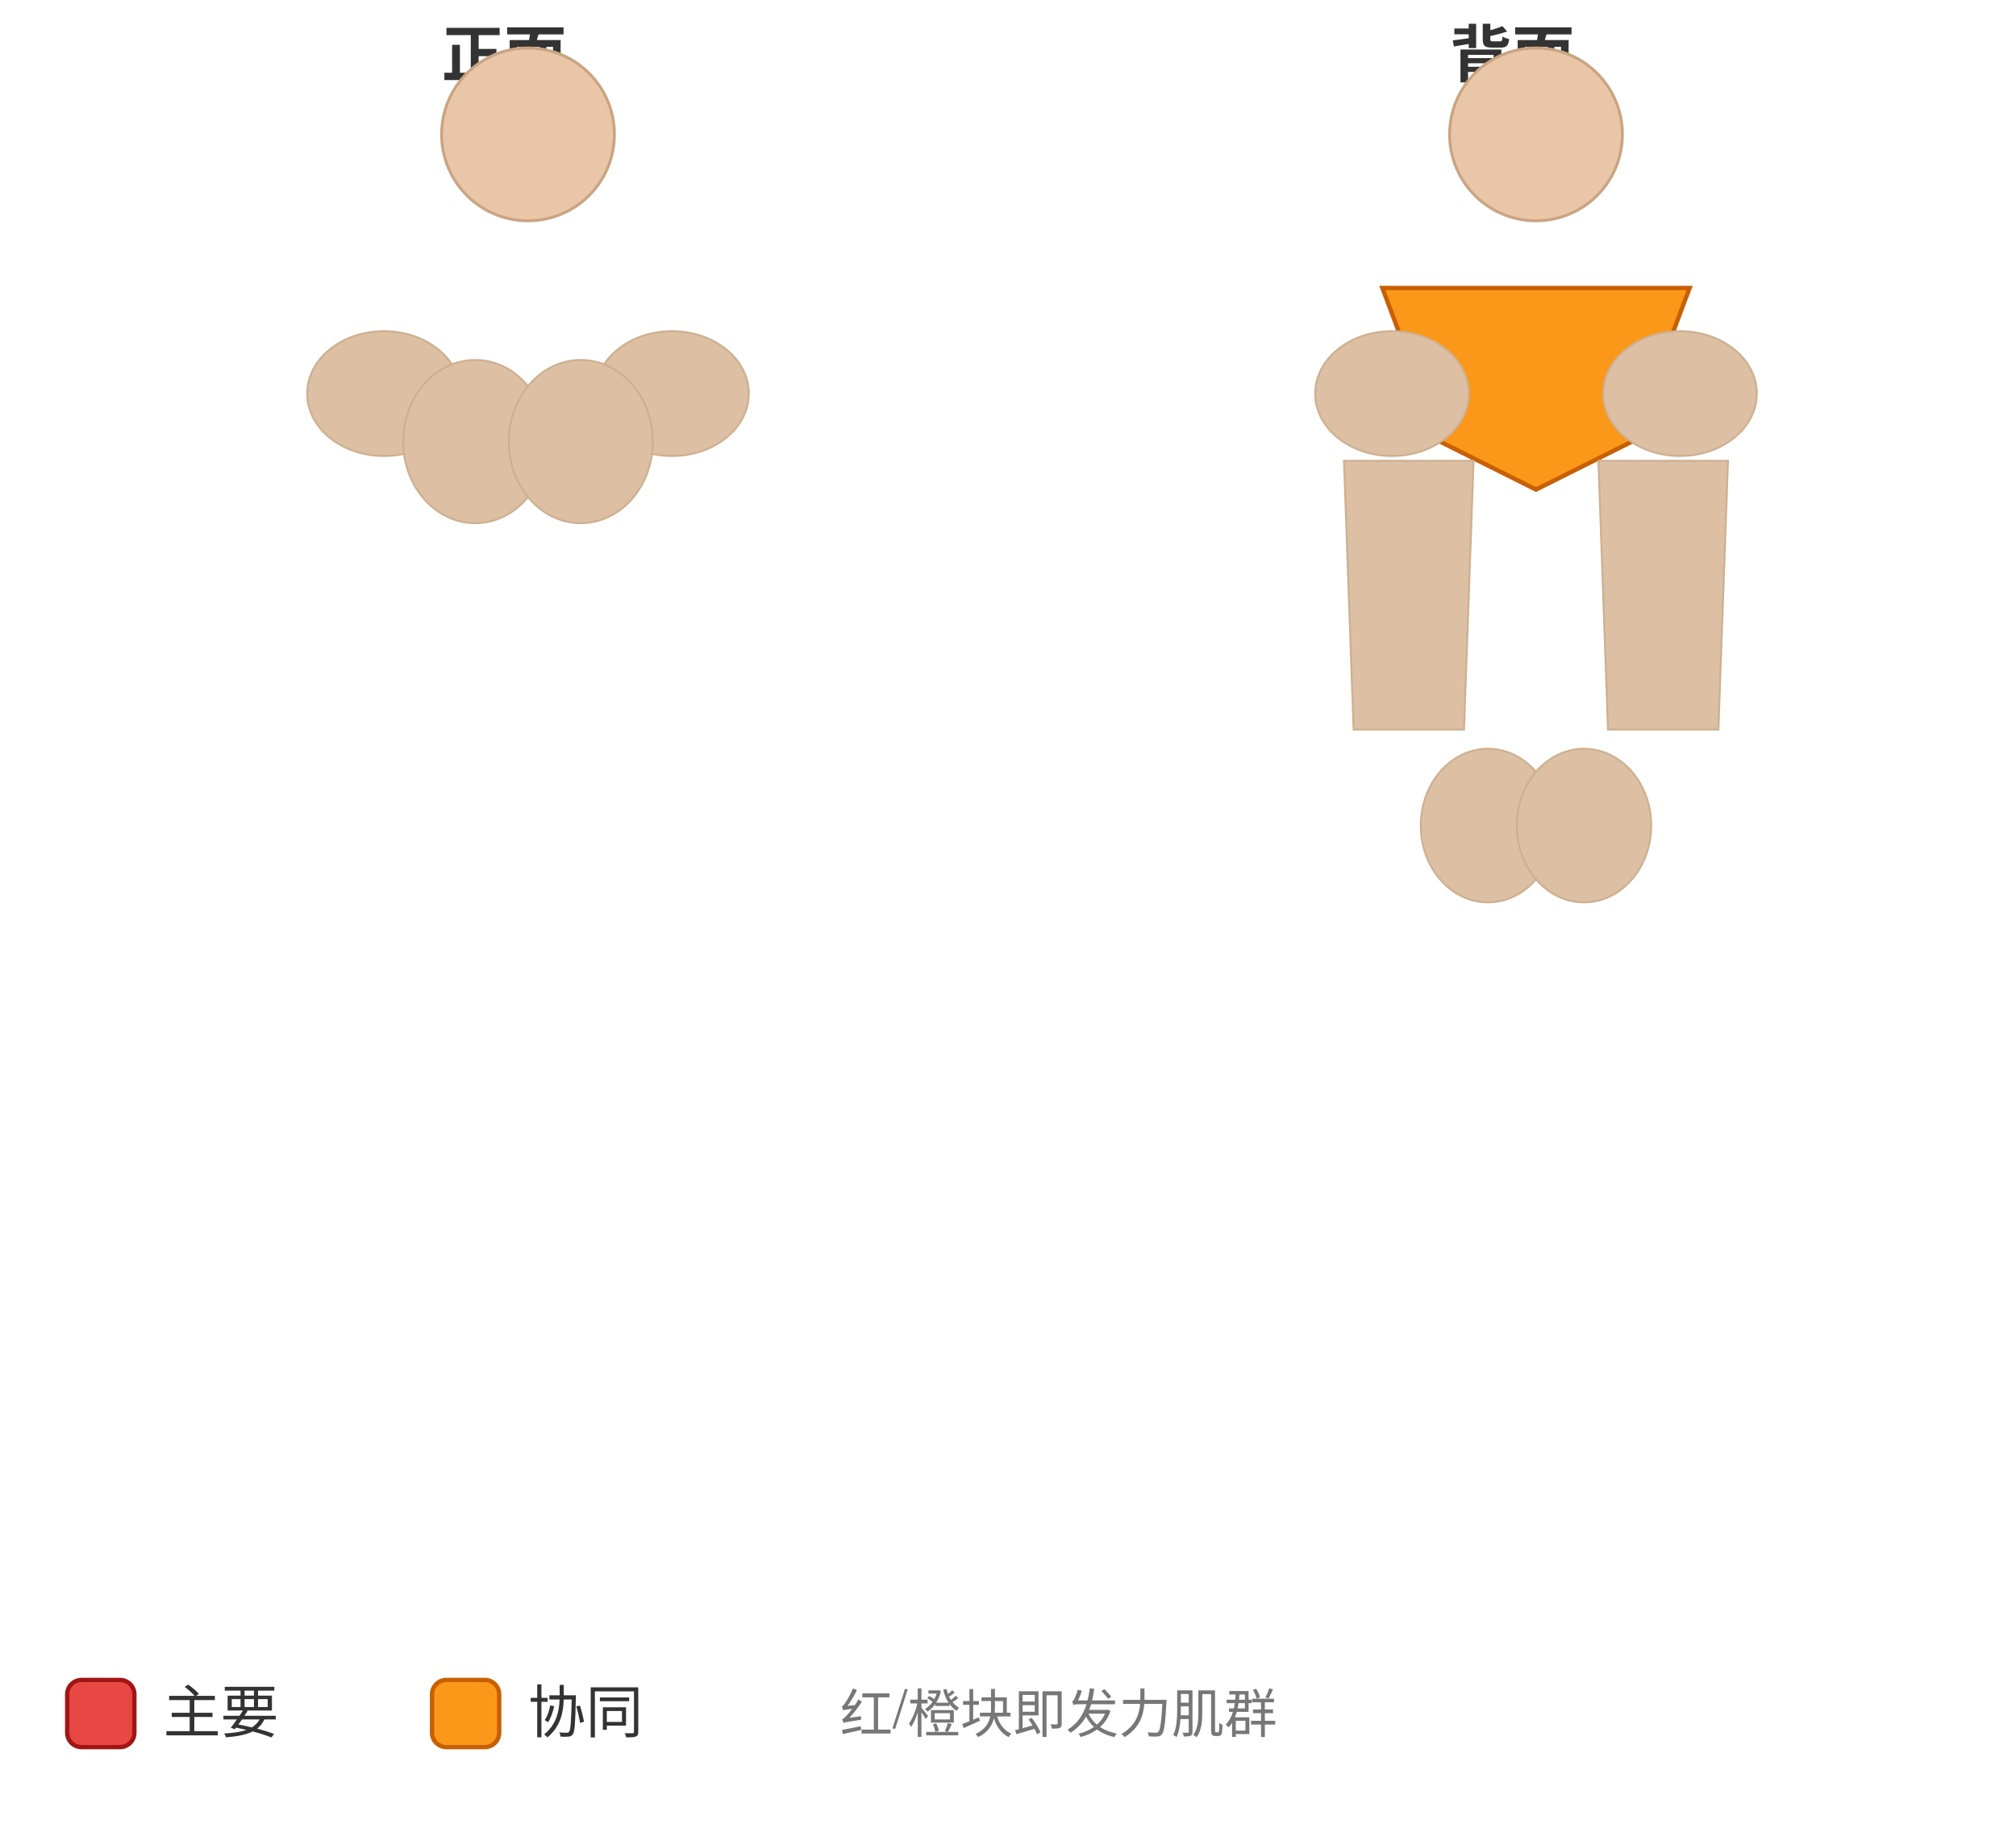
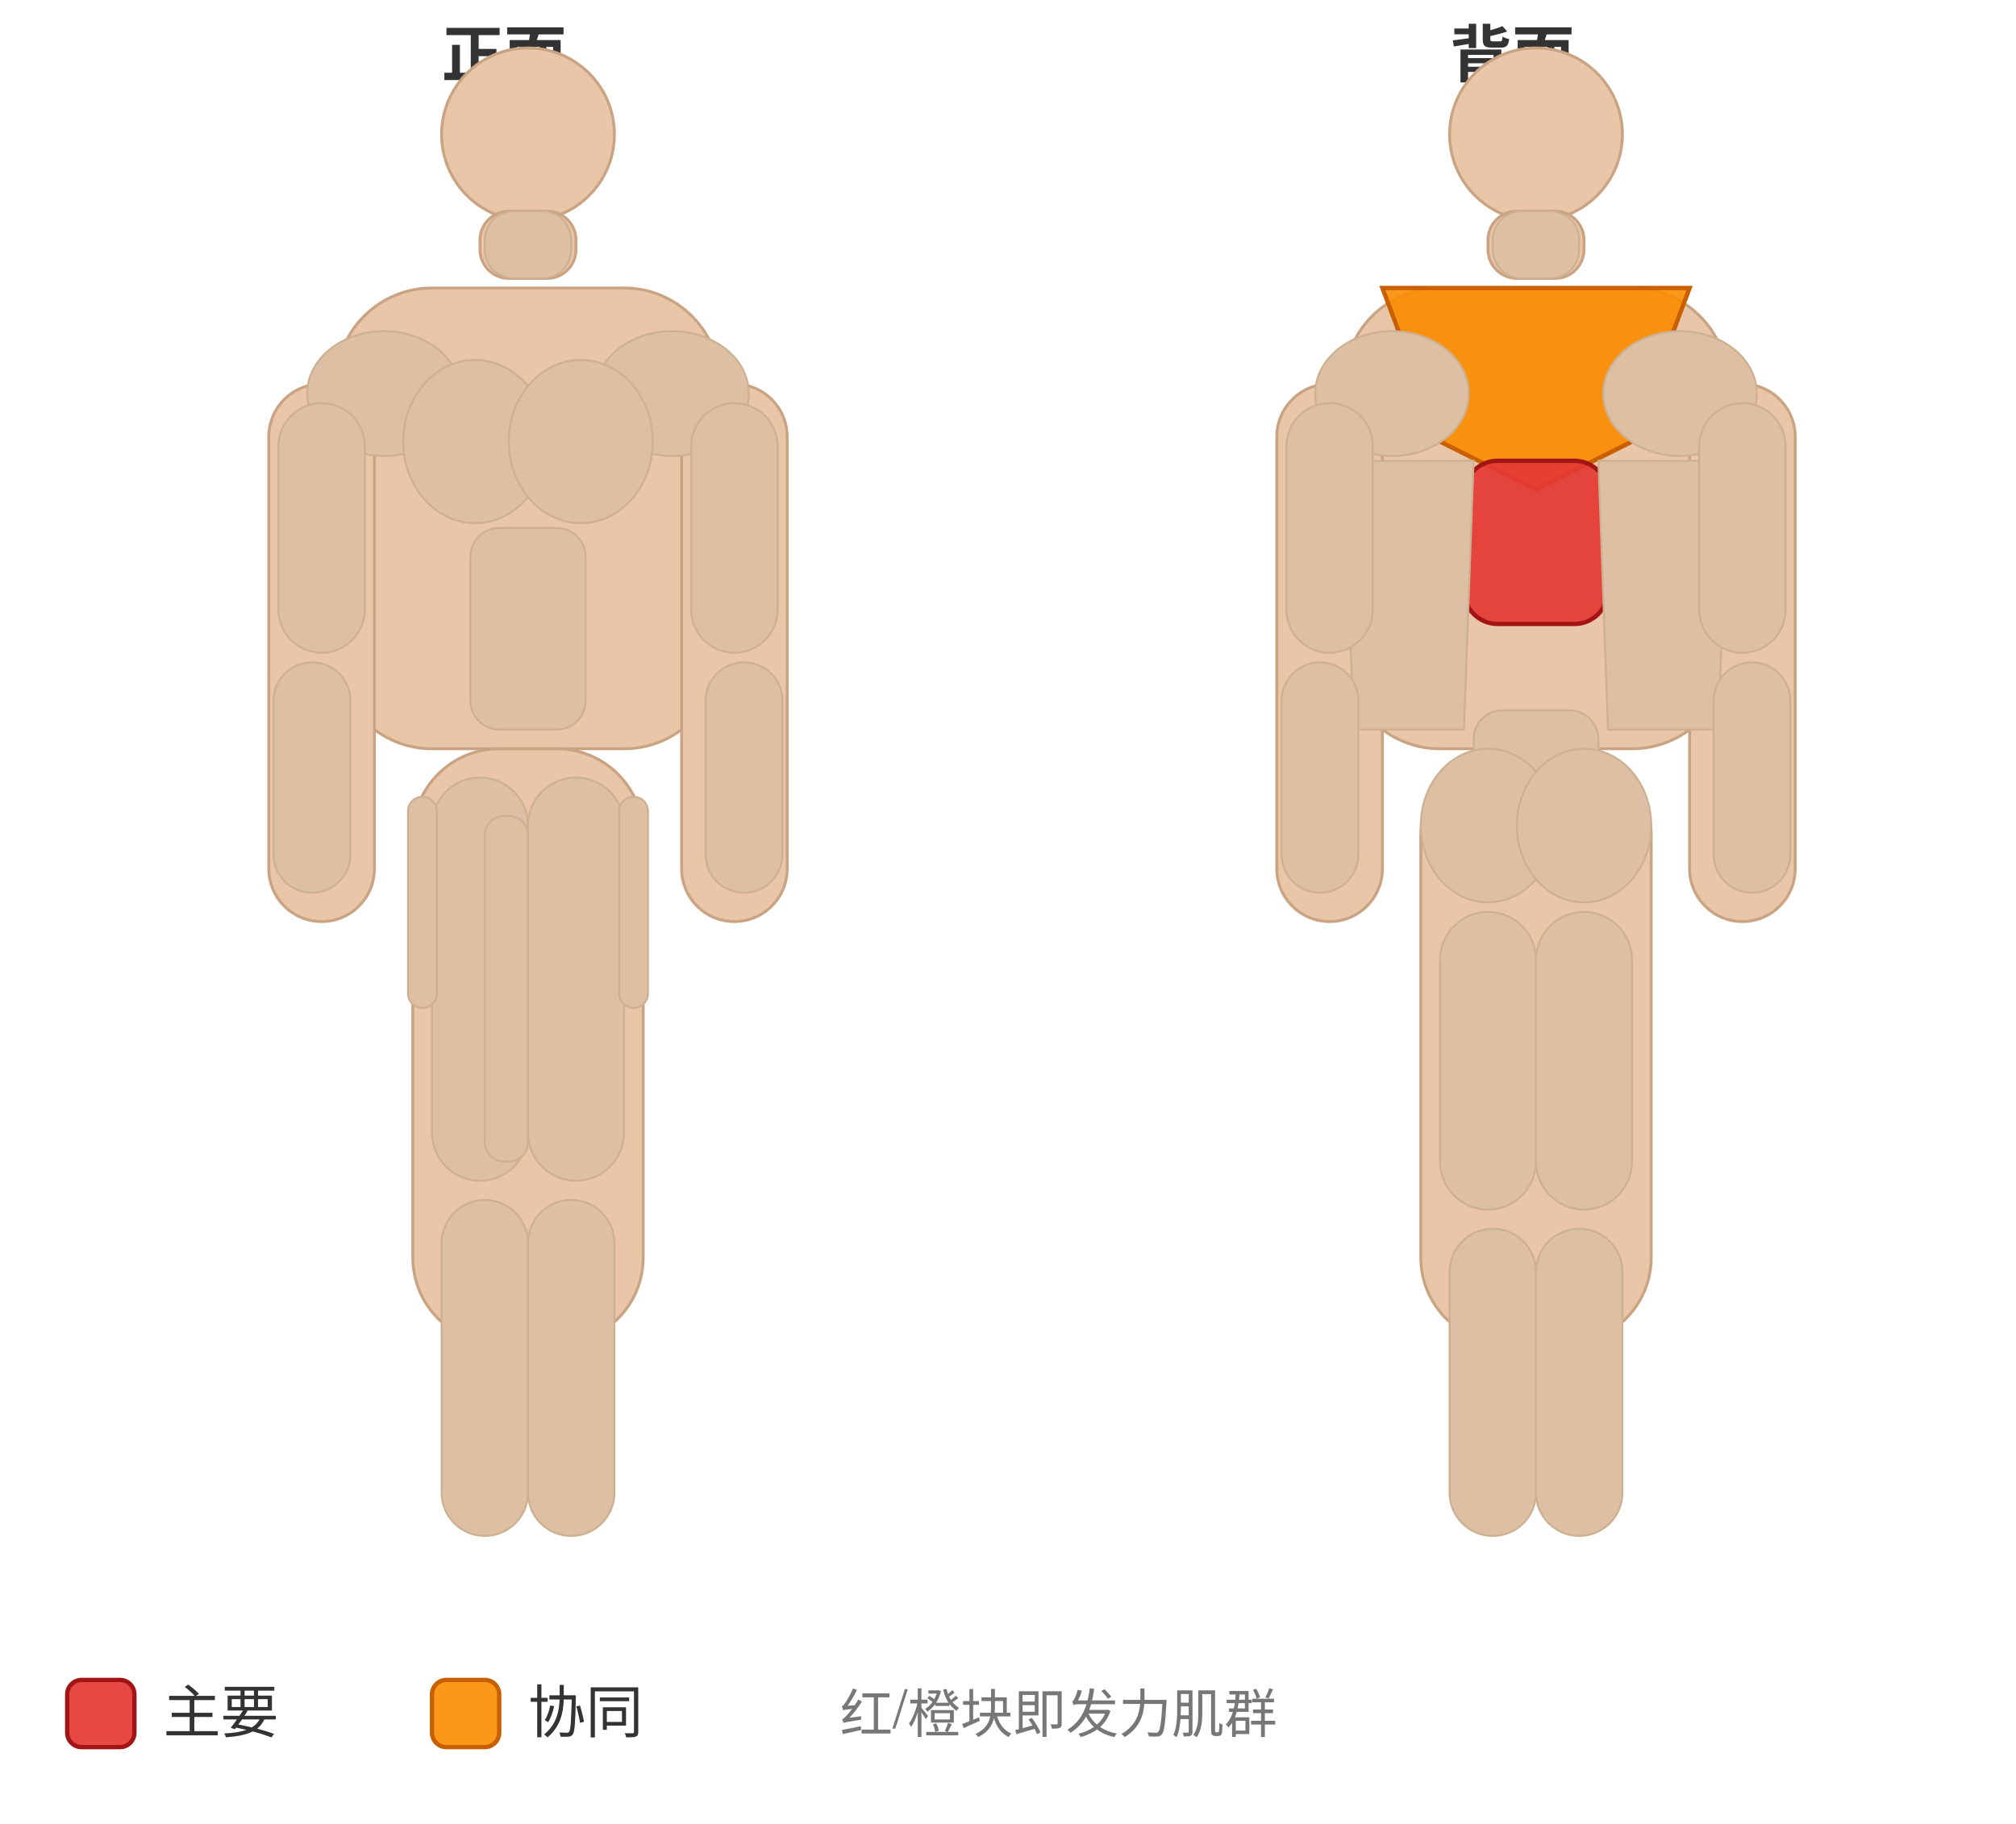
- <svg xmlns="http://www.w3.org/2000/svg" viewBox="0 0 420 380" font-family="-apple-system,Segoe UI,Helvetica,Arial,sans-serif">
+ <svg xmlns="http://www.w3.org/2000/svg" viewBox="0 0 420 380" width="420" height="380" font-family="-apple-system,Segoe UI,Helvetica,Arial,sans-serif">
  <rect width="420" height="380" fill="#ffffff" />
  <text x="105" y="16" font-size="13" font-weight="700" text-anchor="middle" fill="#333">正面</text>
  <text x="315" y="16" font-size="13" font-weight="700" text-anchor="middle" fill="#333">背面</text>
  <g transform="translate(10,0)">
    <circle fill="#e9c6a8" stroke="#caa482" stroke-width="0.6" cx="100" cy="28" r="18" />
-     <rect fill="#e9c6a8" stroke="#caa482" stroke-width="0.6" x="90" y="44" w="20" h="14" rx="6" />
-     <rect fill="#e9c6a8" stroke="#caa482" stroke-width="0.6" x="60" y="60" w="80" h="96" rx="20" />
-     <rect fill="#e9c6a8" stroke="#caa482" stroke-width="0.6" x="46" y="80" w="22" h="112" rx="11" />
-     <rect fill="#e9c6a8" stroke="#caa482" stroke-width="0.6" x="132" y="80" w="22" h="112" rx="11" />
-     <rect fill="#e9c6a8" stroke="#caa482" stroke-width="0.6" x="76" y="156" w="48" h="124" rx="18" />
-     <rect fill="#ddc0a4" stroke="#cdb090" stroke-width="0.4" x="91" y="44" w="18" h="14" rx="6" />
+     <rect fill="#e9c6a8" stroke="#caa482" stroke-width="0.6" x="90" y="44" width="20" height="14" rx="6" />
+     <rect fill="#e9c6a8" stroke="#caa482" stroke-width="0.6" x="60" y="60" width="80" height="96" rx="20" />
+     <rect fill="#e9c6a8" stroke="#caa482" stroke-width="0.6" x="46" y="80" width="22" height="112" rx="11" />
+     <rect fill="#e9c6a8" stroke="#caa482" stroke-width="0.6" x="132" y="80" width="22" height="112" rx="11" />
+     <rect fill="#e9c6a8" stroke="#caa482" stroke-width="0.6" x="76" y="156" width="48" height="124" rx="18" />
+     <rect fill="#ddc0a4" stroke="#cdb090" stroke-width="0.4" x="91" y="44" width="18" height="14" rx="6" />
    <ellipse fill="#ddc0a4" stroke="#cdb090" stroke-width="0.4" cx="70" cy="82" rx="16" ry="13" />
    <ellipse fill="#ddc0a4" stroke="#cdb090" stroke-width="0.4" cx="130" cy="82" rx="16" ry="13" />
    <ellipse fill="#ddc0a4" stroke="#cdb090" stroke-width="0.4" cx="89" cy="92" rx="15" ry="17" />
    <ellipse fill="#ddc0a4" stroke="#cdb090" stroke-width="0.4" cx="111" cy="92" rx="15" ry="17" />
-     <rect fill="#ddc0a4" stroke="#cdb090" stroke-width="0.4" x="48" y="84" w="18" h="52" rx="9" />
-     <rect fill="#ddc0a4" stroke="#cdb090" stroke-width="0.4" x="134" y="84" w="18" h="52" rx="9" />
-     <rect fill="#ddc0a4" stroke="#cdb090" stroke-width="0.4" x="47" y="138" w="16" h="48" rx="8" />
-     <rect fill="#ddc0a4" stroke="#cdb090" stroke-width="0.4" x="137" y="138" w="16" h="48" rx="8" />
-     <rect fill="#ddc0a4" stroke="#cdb090" stroke-width="0.4" x="88" y="110" w="24" h="42" rx="6" />
-     <rect fill="#ddc0a4" stroke="#cdb090" stroke-width="0.4" x="80" y="162" w="20" h="84" rx="10" />
-     <rect fill="#ddc0a4" stroke="#cdb090" stroke-width="0.4" x="100" y="162" w="20" h="84" rx="10" />
-     <rect fill="#ddc0a4" stroke="#cdb090" stroke-width="0.4" x="91" y="170" w="9" h="72" rx="4" />
-     <rect fill="#ddc0a4" stroke="#cdb090" stroke-width="0.4" x="75" y="166" w="6" h="44" rx="3" />
-     <rect fill="#ddc0a4" stroke="#cdb090" stroke-width="0.4" x="119" y="166" w="6" h="44" rx="3" />
-     <rect fill="#ddc0a4" stroke="#cdb090" stroke-width="0.4" x="82" y="250" w="18" h="70" rx="9" />
-     <rect fill="#ddc0a4" stroke="#cdb090" stroke-width="0.4" x="100" y="250" w="18" h="70" rx="9" />
+     <rect fill="#ddc0a4" stroke="#cdb090" stroke-width="0.4" x="48" y="84" width="18" height="52" rx="9" />
+     <rect fill="#ddc0a4" stroke="#cdb090" stroke-width="0.4" x="134" y="84" width="18" height="52" rx="9" />
+     <rect fill="#ddc0a4" stroke="#cdb090" stroke-width="0.4" x="47" y="138" width="16" height="48" rx="8" />
+     <rect fill="#ddc0a4" stroke="#cdb090" stroke-width="0.4" x="137" y="138" width="16" height="48" rx="8" />
+     <rect fill="#ddc0a4" stroke="#cdb090" stroke-width="0.4" x="88" y="110" width="24" height="42" rx="6" />
+     <rect fill="#ddc0a4" stroke="#cdb090" stroke-width="0.4" x="80" y="162" width="20" height="84" rx="10" />
+     <rect fill="#ddc0a4" stroke="#cdb090" stroke-width="0.4" x="100" y="162" width="20" height="84" rx="10" />
+     <rect fill="#ddc0a4" stroke="#cdb090" stroke-width="0.4" x="91" y="170" width="9" height="72" rx="4" />
+     <rect fill="#ddc0a4" stroke="#cdb090" stroke-width="0.4" x="75" y="166" width="6" height="44" rx="3" />
+     <rect fill="#ddc0a4" stroke="#cdb090" stroke-width="0.4" x="119" y="166" width="6" height="44" rx="3" />
+     <rect fill="#ddc0a4" stroke="#cdb090" stroke-width="0.4" x="82" y="250" width="18" height="70" rx="9" />
+     <rect fill="#ddc0a4" stroke="#cdb090" stroke-width="0.4" x="100" y="250" width="18" height="70" rx="9" />
  </g>
  <g transform="translate(220,0)">
    <circle fill="#e9c6a8" stroke="#caa482" stroke-width="0.6" cx="100" cy="28" r="18" />
-     <rect fill="#e9c6a8" stroke="#caa482" stroke-width="0.6" x="90" y="44" w="20" h="14" rx="6" />
-     <rect fill="#e9c6a8" stroke="#caa482" stroke-width="0.6" x="60" y="60" w="80" h="96" rx="20" />
-     <rect fill="#e9c6a8" stroke="#caa482" stroke-width="0.6" x="46" y="80" w="22" h="112" rx="11" />
-     <rect fill="#e9c6a8" stroke="#caa482" stroke-width="0.6" x="132" y="80" w="22" h="112" rx="11" />
-     <rect fill="#e9c6a8" stroke="#caa482" stroke-width="0.6" x="76" y="156" w="48" h="124" rx="18" />
-     <rect fill="#ddc0a4" stroke="#cdb090" stroke-width="0.4" x="91" y="44" w="18" h="14" rx="6" />
+     <rect fill="#e9c6a8" stroke="#caa482" stroke-width="0.6" x="90" y="44" width="20" height="14" rx="6" />
+     <rect fill="#e9c6a8" stroke="#caa482" stroke-width="0.6" x="60" y="60" width="80" height="96" rx="20" />
+     <rect fill="#e9c6a8" stroke="#caa482" stroke-width="0.6" x="46" y="80" width="22" height="112" rx="11" />
+     <rect fill="#e9c6a8" stroke="#caa482" stroke-width="0.6" x="132" y="80" width="22" height="112" rx="11" />
+     <rect fill="#e9c6a8" stroke="#caa482" stroke-width="0.6" x="76" y="156" width="48" height="124" rx="18" />
+     <rect fill="#ddc0a4" stroke="#cdb090" stroke-width="0.4" x="91" y="44" width="18" height="14" rx="6" />
    <polygon fill="#fb8c00" fill-opacity="0.9" stroke="#c85f00" stroke-width="0.9" points="68,60 132,60 120,92 100,102 80,92" />
    <ellipse fill="#ddc0a4" stroke="#cdb090" stroke-width="0.4" cx="70" cy="82" rx="16" ry="13" />
    <ellipse fill="#ddc0a4" stroke="#cdb090" stroke-width="0.4" cx="130" cy="82" rx="16" ry="13" />
-     <rect fill="#e53935" fill-opacity="0.92" stroke="#a31515" stroke-width="0.9" x="85" y="96" w="30" h="34" rx="7" />
+     <rect fill="#e53935" fill-opacity="0.92" stroke="#a31515" stroke-width="0.9" x="85" y="96" width="30" height="34" rx="7" />
    <polygon fill="#ddc0a4" stroke="#cdb090" stroke-width="0.4" points="60,96 87,96 85,152 62,152" />
    <polygon fill="#ddc0a4" stroke="#cdb090" stroke-width="0.4" points="113,96 140,96 138,152 115,152" />
-     <rect fill="#ddc0a4" stroke="#cdb090" stroke-width="0.4" x="87" y="148" w="26" h="18" rx="6" />
-     <rect fill="#ddc0a4" stroke="#cdb090" stroke-width="0.4" x="48" y="84" w="18" h="52" rx="9" />
-     <rect fill="#ddc0a4" stroke="#cdb090" stroke-width="0.4" x="134" y="84" w="18" h="52" rx="9" />
-     <rect fill="#ddc0a4" stroke="#cdb090" stroke-width="0.4" x="47" y="138" w="16" h="48" rx="8" />
-     <rect fill="#ddc0a4" stroke="#cdb090" stroke-width="0.4" x="137" y="138" w="16" h="48" rx="8" />
+     <rect fill="#ddc0a4" stroke="#cdb090" stroke-width="0.4" x="87" y="148" width="26" height="18" rx="6" />
+     <rect fill="#ddc0a4" stroke="#cdb090" stroke-width="0.4" x="48" y="84" width="18" height="52" rx="9" />
+     <rect fill="#ddc0a4" stroke="#cdb090" stroke-width="0.4" x="134" y="84" width="18" height="52" rx="9" />
+     <rect fill="#ddc0a4" stroke="#cdb090" stroke-width="0.4" x="47" y="138" width="16" height="48" rx="8" />
+     <rect fill="#ddc0a4" stroke="#cdb090" stroke-width="0.4" x="137" y="138" width="16" height="48" rx="8" />
    <ellipse fill="#ddc0a4" stroke="#cdb090" stroke-width="0.4" cx="90" cy="172" rx="14" ry="16" />
    <ellipse fill="#ddc0a4" stroke="#cdb090" stroke-width="0.4" cx="110" cy="172" rx="14" ry="16" />
-     <rect fill="#ddc0a4" stroke="#cdb090" stroke-width="0.4" x="80" y="190" w="20" h="62" rx="10" />
-     <rect fill="#ddc0a4" stroke="#cdb090" stroke-width="0.4" x="100" y="190" w="20" h="62" rx="10" />
-     <rect fill="#ddc0a4" stroke="#cdb090" stroke-width="0.4" x="82" y="256" w="18" h="64" rx="9" />
-     <rect fill="#ddc0a4" stroke="#cdb090" stroke-width="0.4" x="100" y="256" w="18" h="64" rx="9" />
+     <rect fill="#ddc0a4" stroke="#cdb090" stroke-width="0.4" x="80" y="190" width="20" height="62" rx="10" />
+     <rect fill="#ddc0a4" stroke="#cdb090" stroke-width="0.4" x="100" y="190" width="20" height="62" rx="10" />
+     <rect fill="#ddc0a4" stroke="#cdb090" stroke-width="0.4" x="82" y="256" width="18" height="64" rx="9" />
+     <rect fill="#ddc0a4" stroke="#cdb090" stroke-width="0.4" x="100" y="256" width="18" height="64" rx="9" />
  </g>
  <rect x="14" y="350" width="14" height="14" rx="3" fill="#e53935" fill-opacity="0.92" stroke="#a31515" stroke-width="0.9" />
  <text x="34" y="361" font-size="12" fill="#333">主要</text>
  <rect x="90" y="350" width="14" height="14" rx="3" fill="#fb8c00" fill-opacity="0.9" stroke="#c85f00" stroke-width="0.9" />
  <text x="110" y="361" font-size="12" fill="#333">协同</text>
  <text x="175" y="361" font-size="11" fill="#777">红/橙块即发力肌群</text>
</svg>
